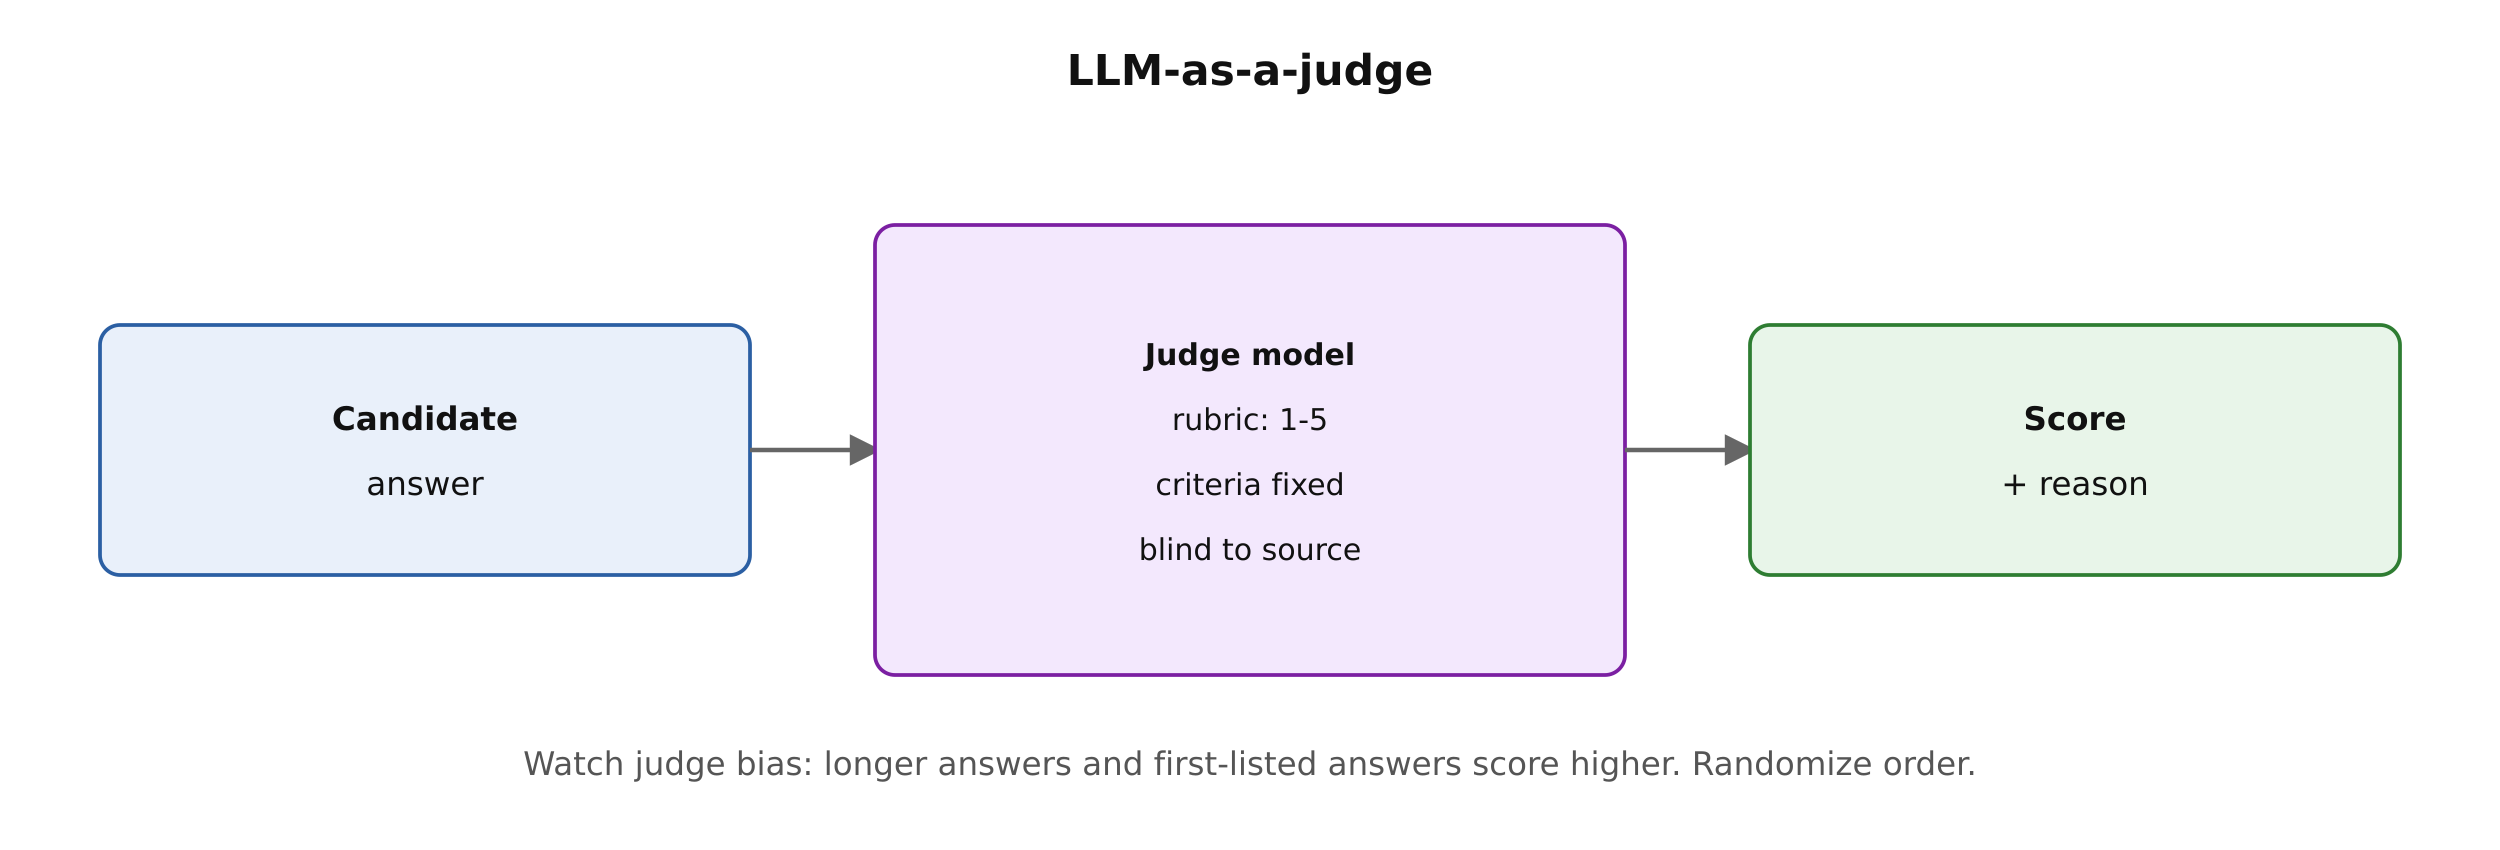
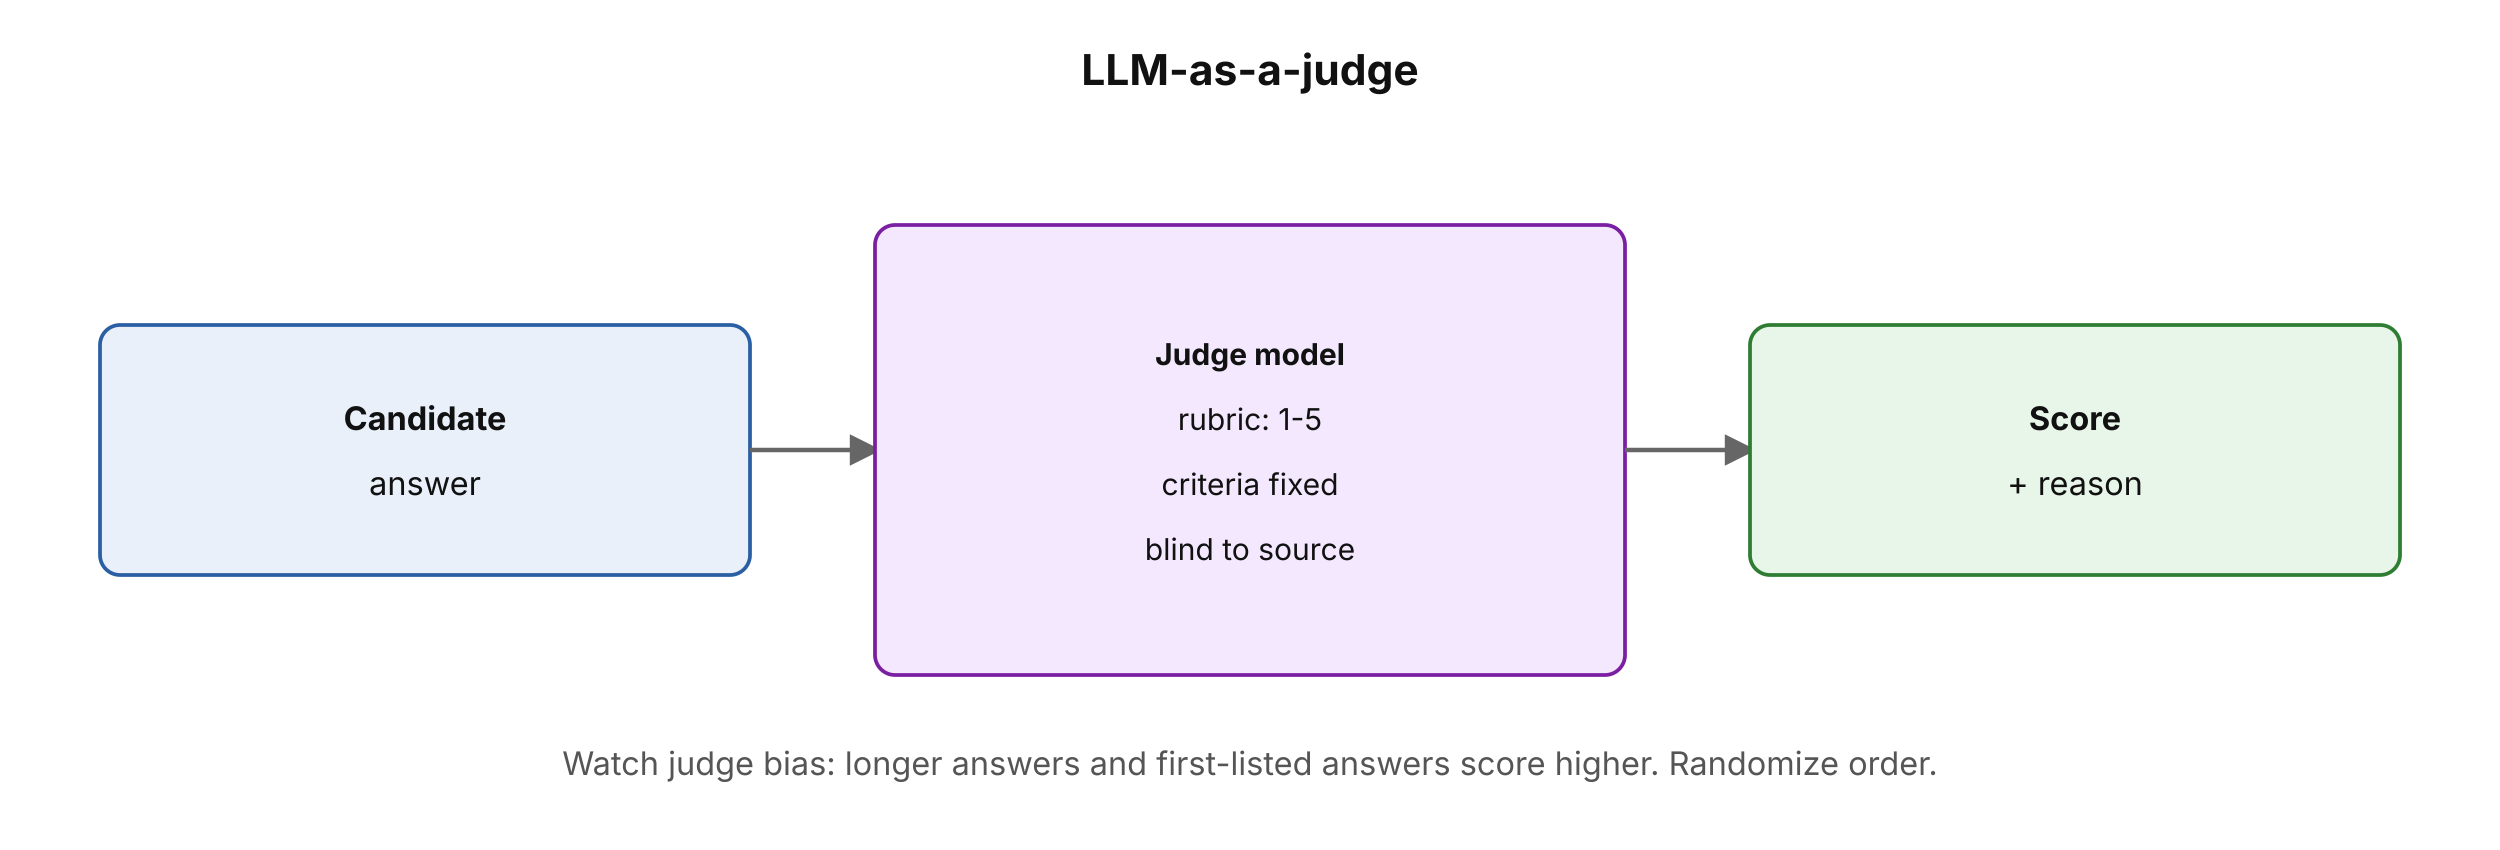
- <svg xmlns="http://www.w3.org/2000/svg" width="100%" viewBox="0 0 1000 340" role="img" style="background:#ffffff;font-family:DejaVu Sans,Verdana,sans-serif" aria-label="LLM-as-judge scores answers against a fixed rubric">
+ <svg xmlns="http://www.w3.org/2000/svg" width="100%" viewBox="0 0 1000 340" role="img" style="background:#ffffff;font-family:'Anthropic Sans',Inter,'Source Sans 3','IBM Plex Sans',sans-serif" aria-label="LLM-as-judge scores answers against a fixed rubric">
  <defs>
    <marker id="ah" viewBox="0 0 10 10" refX="8" refY="5" markerWidth="7" markerHeight="7" orient="auto-start-reverse">
      <path d="M0,0 L10,5 L0,10 z" fill="#666666" />
    </marker>
  </defs>
  <text x="500" y="34" text-anchor="middle" font-size="17" fill="#111111" font-weight="bold">LLM-as-a-judge</text>
  <rect x="40" y="130" width="260" height="100" rx="8" fill="#e9f0fa" stroke="#2b5fa3" stroke-width="1.5" />
  <text x="170" y="172" text-anchor="middle" font-size="13" fill="#111111" font-weight="bold">Candidate</text>
  <text x="170" y="198" text-anchor="middle" font-size="13" fill="#111111">answer</text>
  <line x1="300" y1="180" x2="350" y2="180" stroke="#666666" stroke-width="1.8" marker-end="url(#ah)" />
  <rect x="350" y="90" width="300" height="180" rx="8" fill="#f3e8fd" stroke="#7b1fa2" stroke-width="1.5" />
  <text x="500" y="146" text-anchor="middle" font-size="12" fill="#111111" font-weight="bold">Judge model</text>
  <text x="500" y="172" text-anchor="middle" font-size="12" fill="#111111">rubric: 1-5</text>
  <text x="500" y="198" text-anchor="middle" font-size="12" fill="#111111">criteria fixed</text>
  <text x="500" y="224" text-anchor="middle" font-size="12" fill="#111111">blind to source</text>
  <line x1="650" y1="180" x2="700" y2="180" stroke="#666666" stroke-width="1.8" marker-end="url(#ah)" />
  <rect x="700" y="130" width="260" height="100" rx="8" fill="#e8f5e9" stroke="#2e7d32" stroke-width="1.5" />
  <text x="830" y="172" text-anchor="middle" font-size="13" fill="#111111" font-weight="bold">Score</text>
  <text x="830" y="198" text-anchor="middle" font-size="13" fill="#111111">+ reason</text>
  <text x="500" y="310" text-anchor="middle" font-size="13" fill="#555555">Watch judge bias: longer answers and first-listed answers score higher. Randomize order.</text>
</svg>
